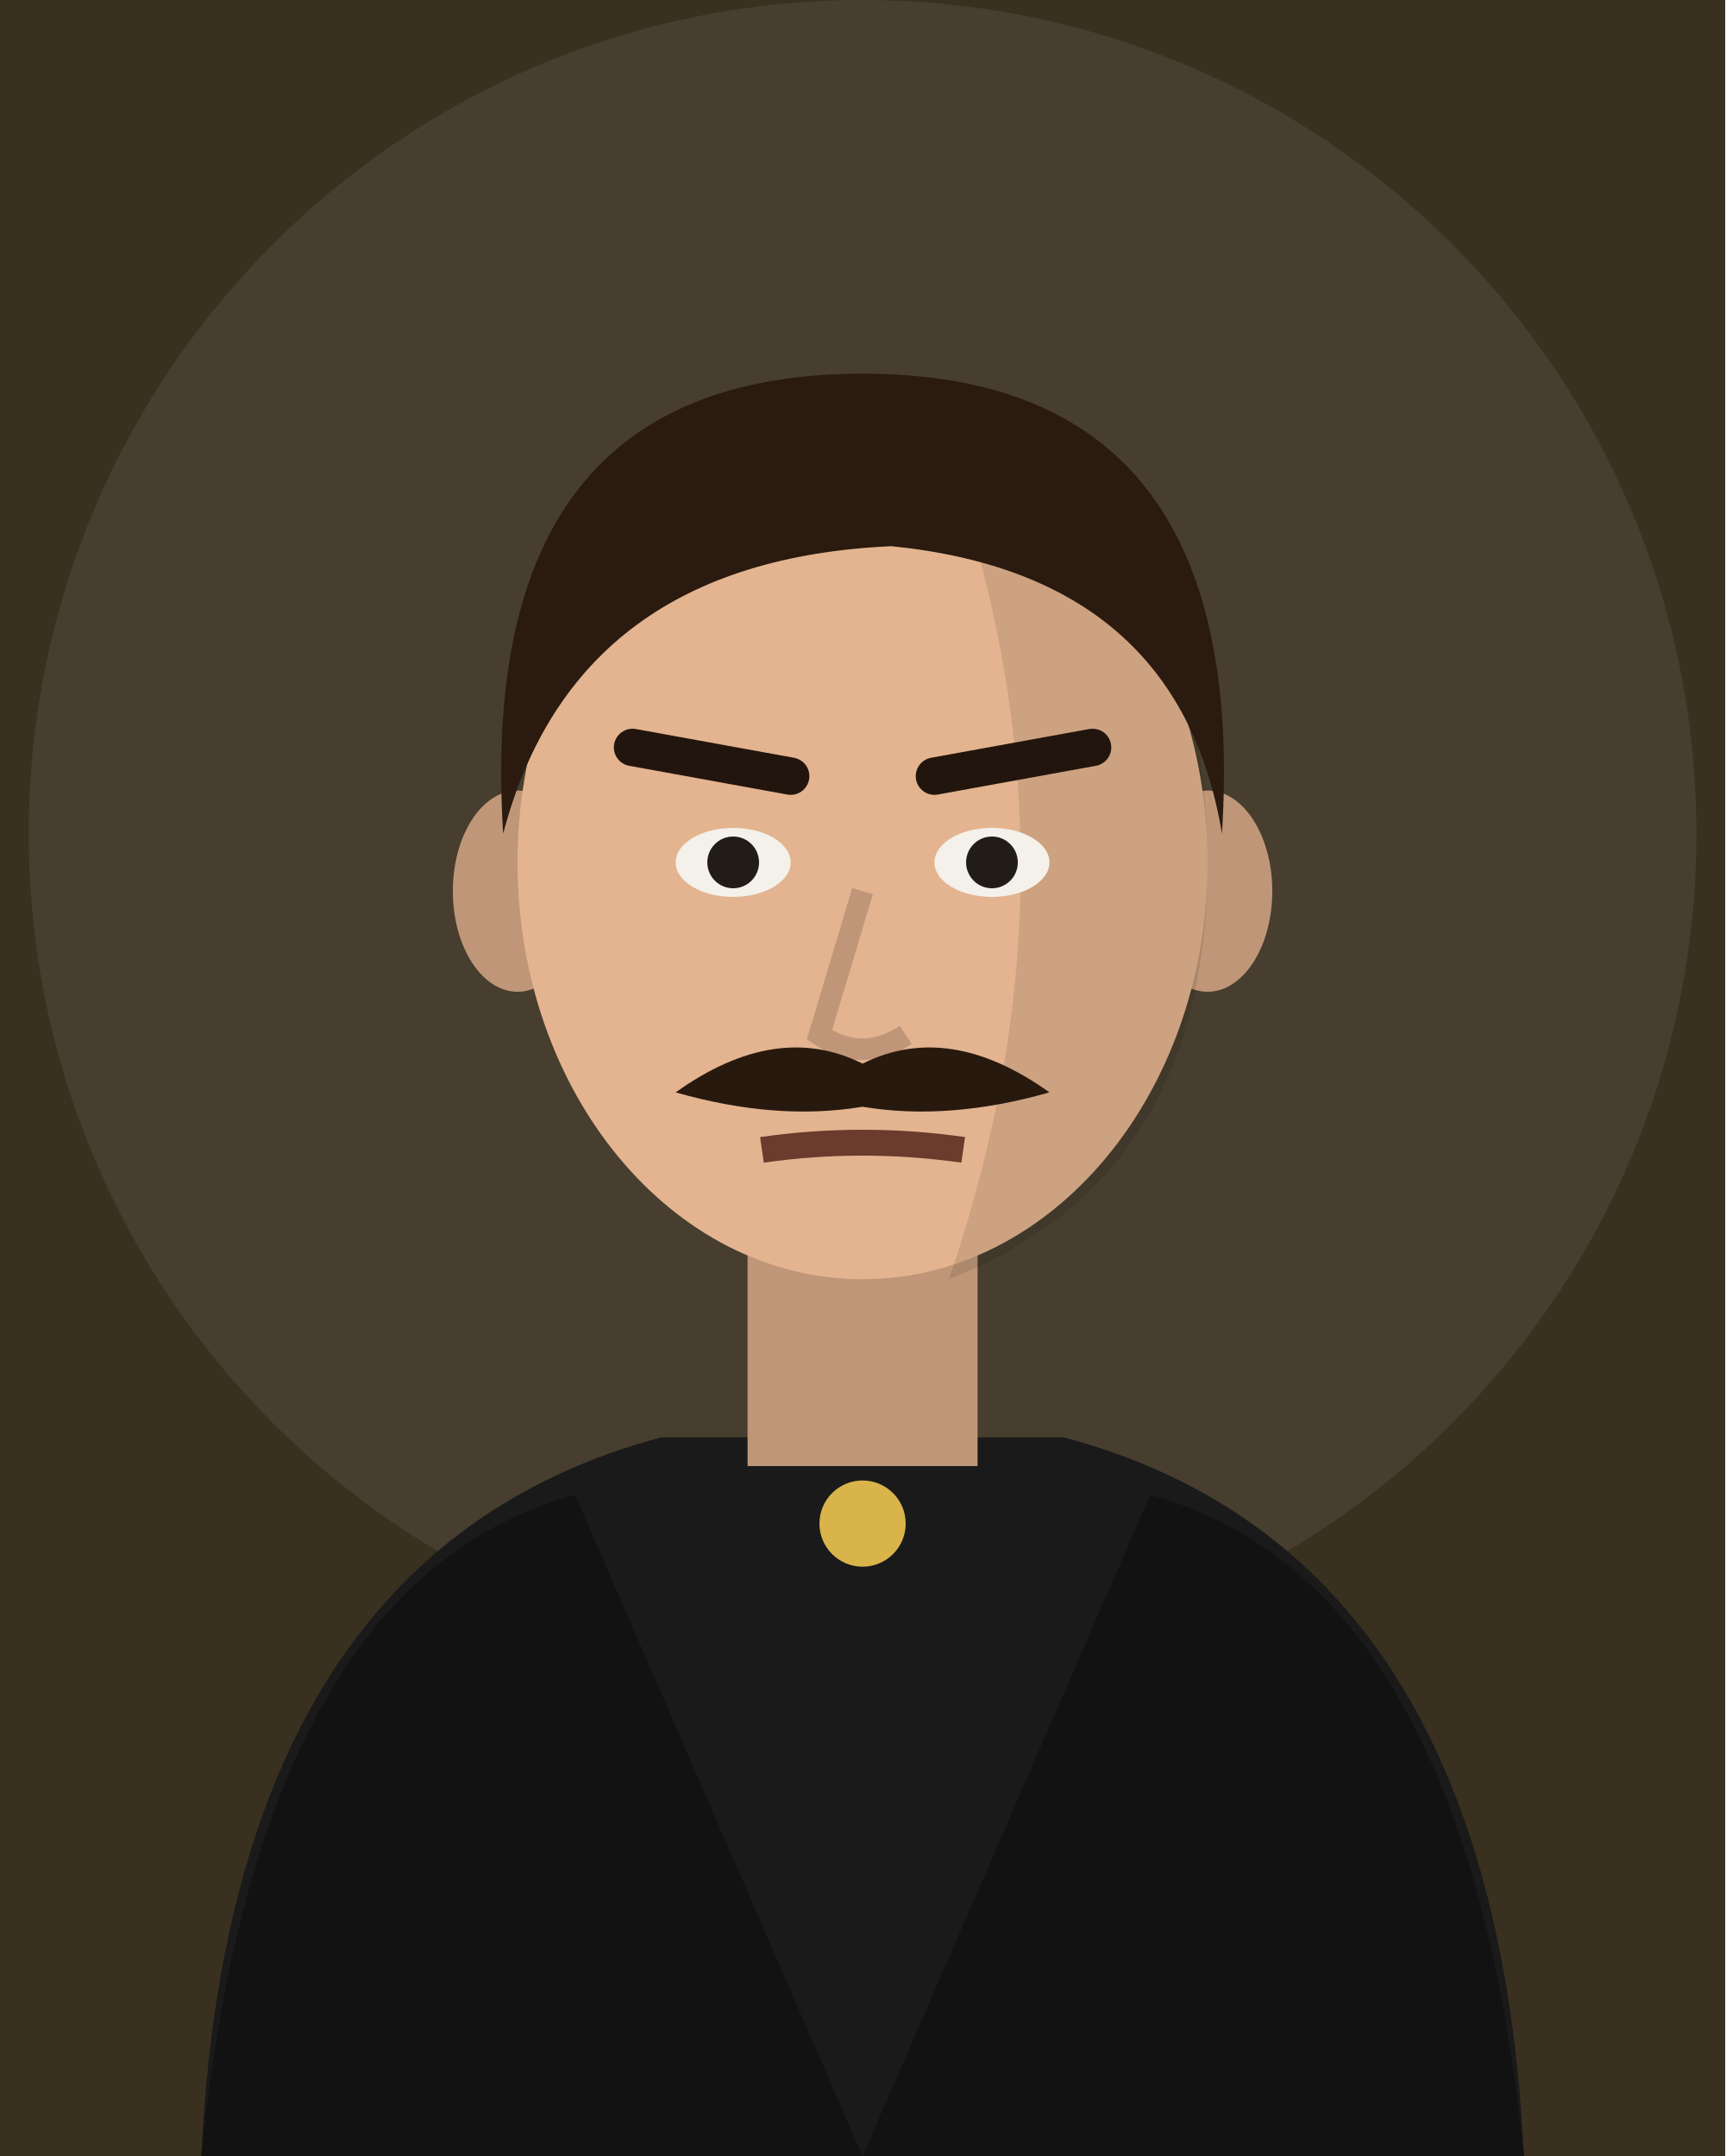
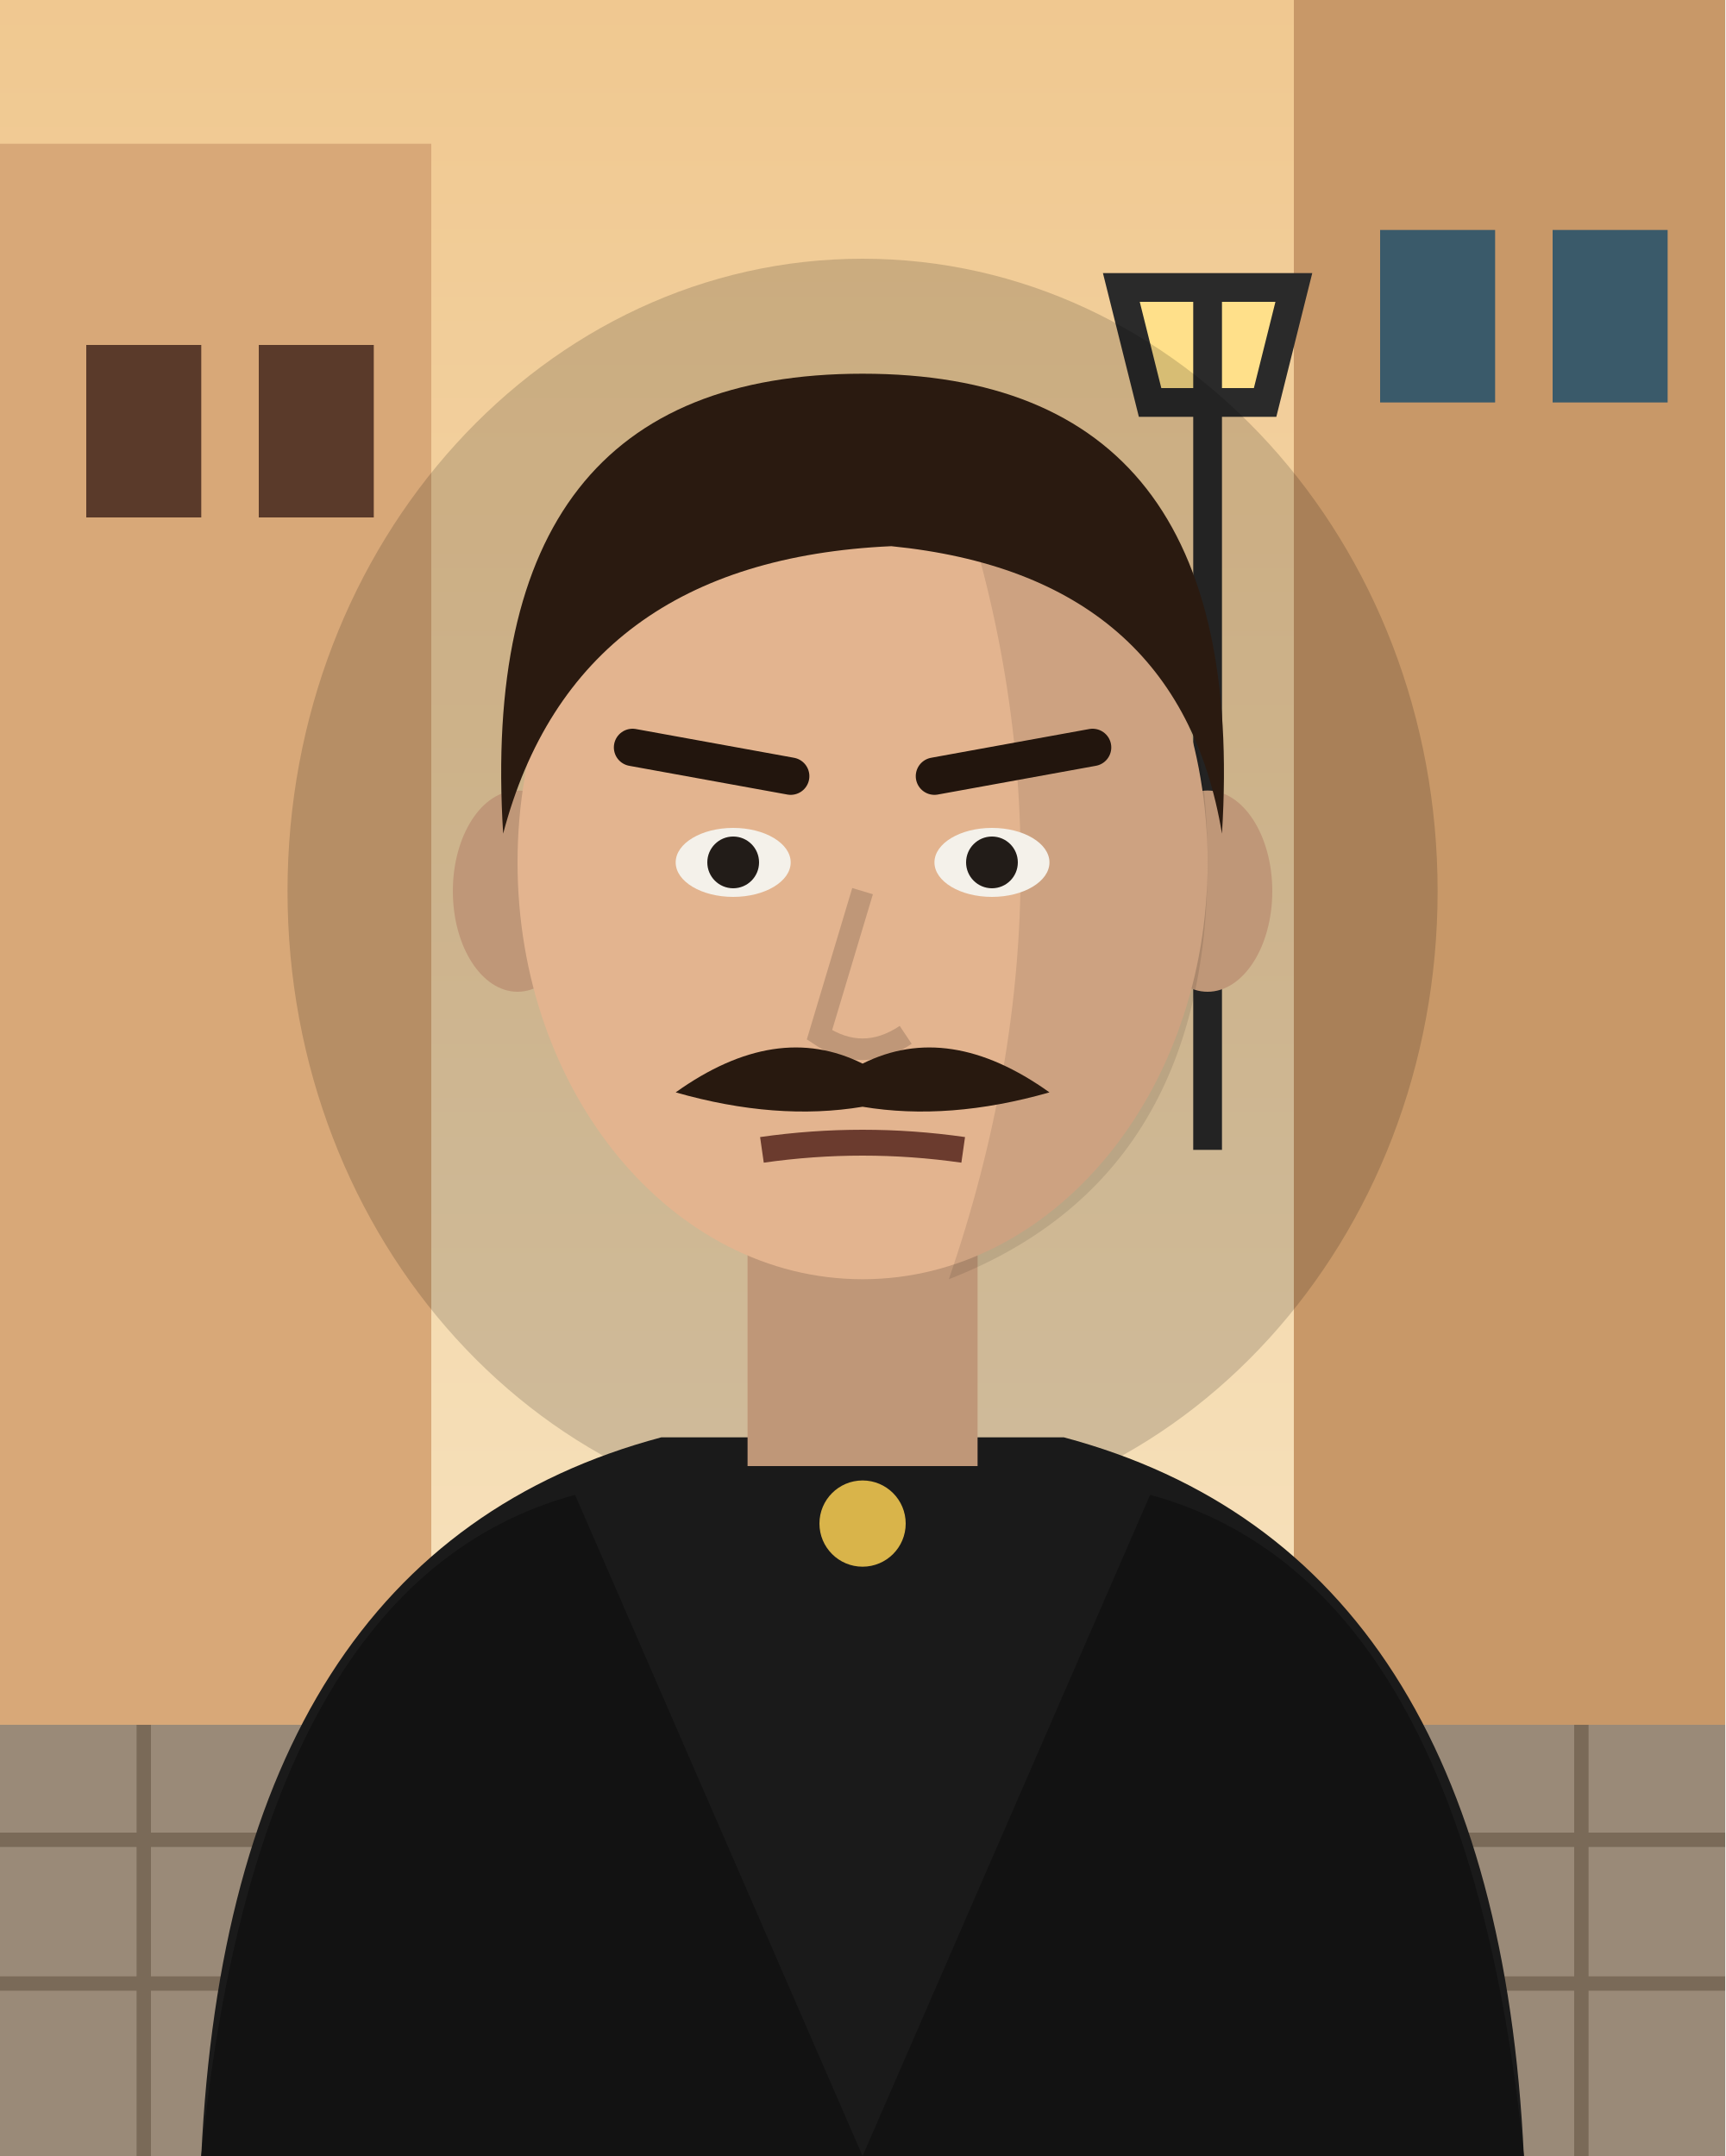
<svg xmlns="http://www.w3.org/2000/svg" viewBox="0 0 120 150" role="img" aria-label="José Nieto Velázquez">
  <style>.fx{transform-box:fill-box;transform-origin:center}.tw{animation:tw 3s ease-in-out infinite}.pu{animation:pu 4s ease-in-out infinite}@keyframes tw{50%{opacity:.25}}@keyframes pu{50%{opacity:.55}}@keyframes spin{to{transform:rotate(360deg)}}@media (prefers-reduced-motion:reduce){*{animation:none!important}}</style>
-   <rect width="120" height="150" fill="#3a3020" />
-   <circle cx="60" cy="58" r="58" fill="#fff" opacity=".07" />
+   <defs>
+     <linearGradient id="s135" x1="0" y1="0" x2="0" y2="1">
+       <stop offset="0" stop-color="#f0c890" />
+       <stop offset="1" stop-color="#f8e8c8" />
+     </linearGradient>
+   </defs>
+   <rect width="120" height="150" fill="url(#s135)" />
+   <rect x="0" y="10" width="30" height="140" fill="#d8a878" />
+   <rect x="90" y="0" width="30" height="150" fill="#c89868" />
+   <rect x="6" y="24" width="8" height="12" fill="#5a3a2a" />
+   <rect x="18" y="24" width="8" height="12" fill="#5a3a2a" />
+   <rect x="96" y="16" width="8" height="12" fill="#3a5a6a" />
+   <rect x="108" y="16" width="8" height="12" fill="#3a5a6a" />
+   <path d="M84 20 V80 M78 20 h12 l-2 8 h-8Z" stroke="#2a2a2a" stroke-width="2" fill="#ffe08a" />
+   <rect x="0" y="120" width="120" height="30" fill="#9a8a78" />
+   <path d="M0 128 H120 M0 138 H120 M10 120 v30 M30 120 v30 M50 120 v30 M70 120 v30 M90 120 v30 M110 120 v30" stroke="#7a6a58" stroke-width="1" />
+   <ellipse cx="60" cy="62" rx="40" ry="44" fill="#000" opacity=".16" />
  <path d="M14 150 Q16 108 46 100 H74 Q104 108 106 150Z" fill="#1a1a1a" />
  <path d="M14 150 Q18 110 40 104 L60 150Z M106 150 Q102 110 80 104 L60 150Z" fill="#121212" />
  <circle cx="60" cy="106" r="3" fill="#d9b44a" />
  <rect x="52" y="86" width="16" height="16" fill="#bf9778" />
  <ellipse cx="36" cy="62" rx="4.5" ry="7" fill="#bf9778" />
  <ellipse cx="84" cy="62" rx="4.5" ry="7" fill="#bf9778" />
  <ellipse cx="60" cy="60" rx="24" ry="29" fill="#e3b48f" />
  <path d="M66 32 Q84 38 84 60 Q84 82 66 89 Q76 60 66 32Z" fill="#000" opacity=".1" />
  <path d="M35 58 Q33 26 60 26 Q87 26 85 58 Q82 40 62 38 Q40 39 35 58Z" fill="#2a1a10" />
  <path d="M44 52 L55 54 M65 54 L76 52" stroke="#22150d" stroke-width="2.6" stroke-linecap="round" />
  <ellipse cx="51" cy="60" rx="4" ry="2.4" fill="#f4f1ea" />
  <circle cx="51" cy="60" r="1.8" fill="#221c18" />
  <ellipse cx="69" cy="60" rx="4" ry="2.4" fill="#f4f1ea" />
  <circle cx="69" cy="60" r="1.8" fill="#221c18" />
  <path d="M60 62 L57 72 Q60 74 63 72" fill="none" stroke="#bf9778" stroke-width="1.5" />
  <path d="M53 80 Q60 79 67 80" stroke="#6b3b2e" stroke-width="1.8" fill="none" />
  <path d="M47 76 Q54 71 60 74 Q66 71 73 76 Q66 78 60 77 Q54 78 47 76Z" fill="#28190f" />
</svg>
